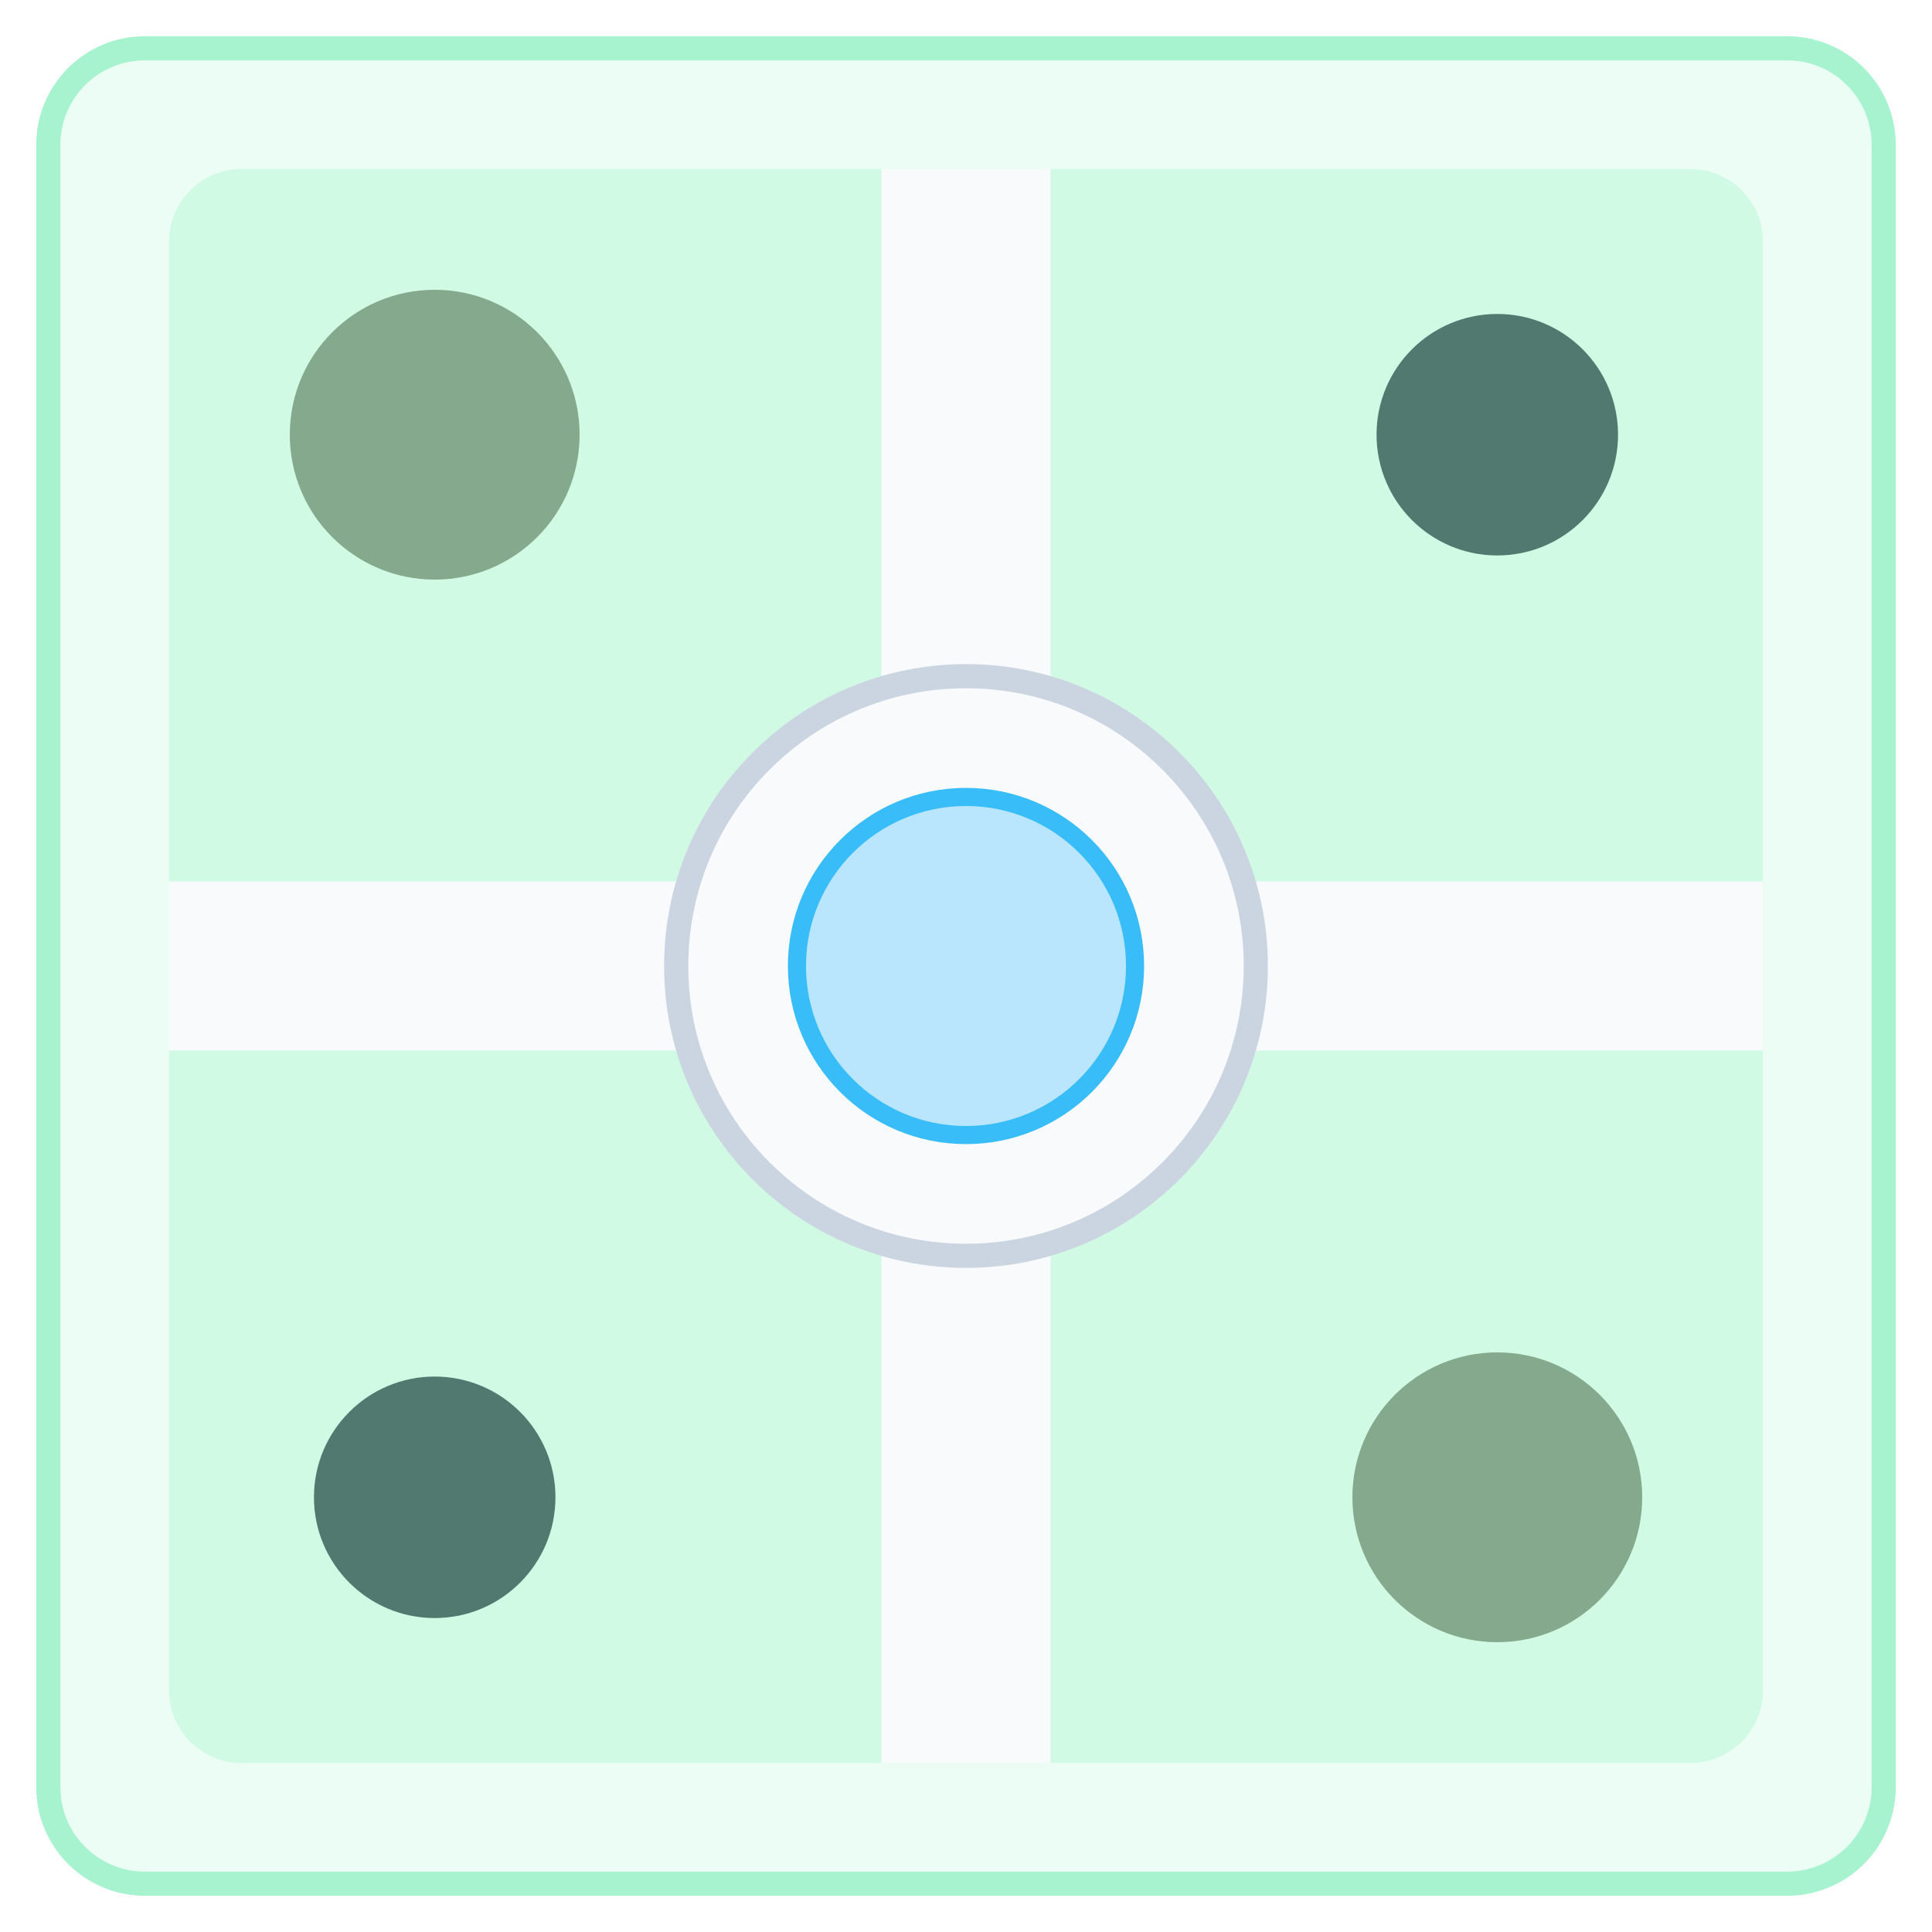
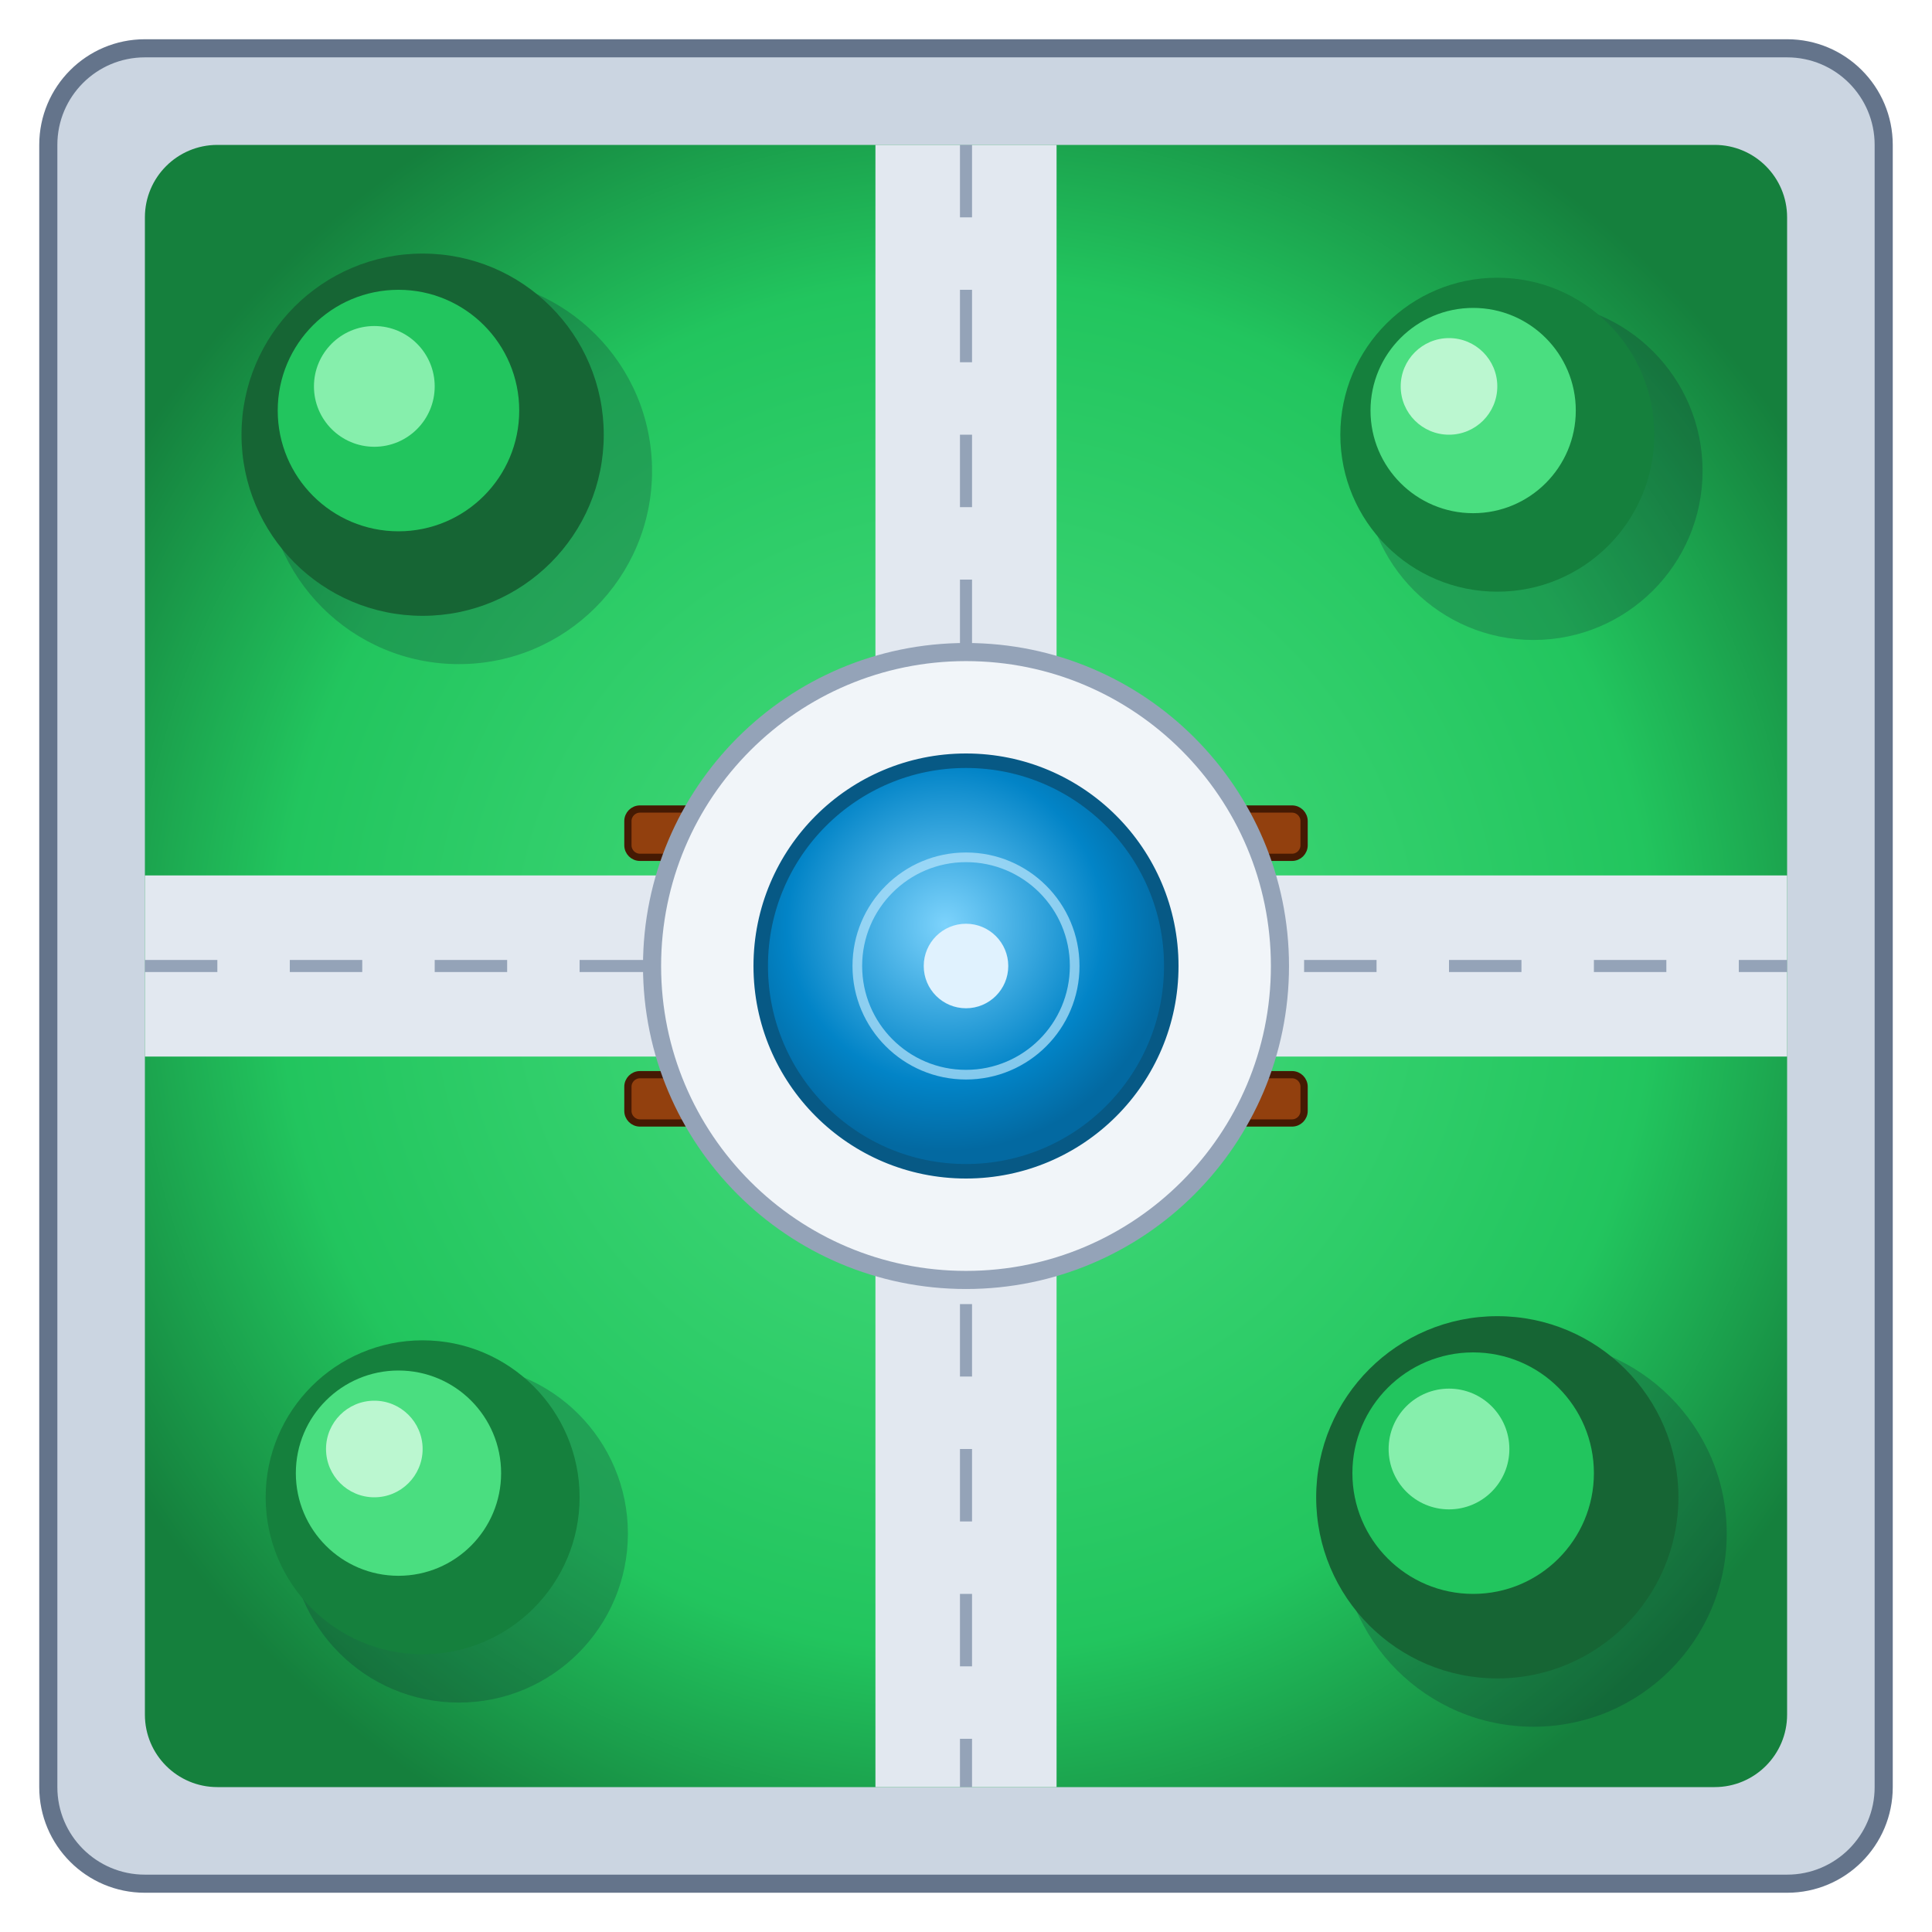
- <svg xmlns="http://www.w3.org/2000/svg" viewBox="0 0 160 160" width="160" height="160">
-   <rect x="4" y="4" width="152" height="152" rx="8" fill="#ECFDF5" stroke="#A7F3D0" stroke-width="2" />
-   <rect x="14" y="14" width="132" height="132" rx="6" fill="#D1FAE5" />
-   <path d="M14 80 H146 M80 14 V146" stroke="#F8FAFC" stroke-width="14" />
-   <circle cx="80" cy="80" r="24" fill="#F8FAFC" stroke="#CBD5E1" stroke-width="2" />
-   <circle cx="80" cy="80" r="14" fill="#BAE6FD" stroke="#38BDF8" stroke-width="1.5" />
-   <circle cx="36" cy="36" r="12" fill="#84A98C" />
-   <circle cx="124" cy="36" r="10" fill="#52796F" />
-   <circle cx="36" cy="124" r="10" fill="#52796F" />
-   <circle cx="124" cy="124" r="12" fill="#84A98C" />
+ <svg xmlns="http://www.w3.org/2000/svg" viewBox="0 0 160 160" width="160" height="160" fill="none">
+   <defs>
+     <radialGradient id="pp-grass" cx="50%" cy="50%" r="60%">
+       <stop offset="0%" stop-color="#4ADE80" />
+       <stop offset="70%" stop-color="#22C55E" />
+       <stop offset="100%" stop-color="#15803D" />
+     </radialGradient>
+     <radialGradient id="pp-water" cx="45%" cy="40%" r="55%">
+       <stop offset="0%" stop-color="#7DD3FC" />
+       <stop offset="70%" stop-color="#0284C7" />
+       <stop offset="100%" stop-color="#0369A1" />
+     </radialGradient>
+   </defs>
+   <rect x="4" y="4" width="152" height="152" rx="8" fill="#CBD5E1" stroke="#64748B" stroke-width="1.5" />
+   <rect x="12" y="12" width="136" height="136" rx="6" fill="url(#pp-grass)" />
+   <path d="M12 80 H148 M80 12 V148" stroke="#E2E8F0" stroke-width="15" />
+   <path d="M12 80 H148 M80 12 V148" stroke="#94A3B8" stroke-width="1" stroke-dasharray="6 6" />
+   <rect x="52" y="67" width="14" height="4" rx="1" fill="#92400E" stroke="#451A03" stroke-width="0.6" />
+   <rect x="94" y="67" width="14" height="4" rx="1" fill="#92400E" stroke="#451A03" stroke-width="0.6" />
+   <rect x="52" y="89" width="14" height="4" rx="1" fill="#92400E" stroke="#451A03" stroke-width="0.6" />
+   <rect x="94" y="89" width="14" height="4" rx="1" fill="#92400E" stroke="#451A03" stroke-width="0.6" />
+   <circle cx="80" cy="80" r="26" fill="#F1F5F9" stroke="#94A3B8" stroke-width="1.5" />
+   <circle cx="80" cy="80" r="17" fill="url(#pp-water)" stroke="#075985" stroke-width="1.2" />
+   <circle cx="80" cy="80" r="9" fill="none" stroke="#BAE6FD" stroke-width="0.8" stroke-opacity="0.7" />
+   <circle cx="80" cy="80" r="3.5" fill="#E0F2FE" />
+   <g>
+     <circle cx="38" cy="39" r="16" fill="#0F172A" fill-opacity="0.22" />
+     <circle cx="35" cy="36" r="15" fill="#166534" />
+     <circle cx="33" cy="34" r="10" fill="#22C55E" />
+     <circle cx="31" cy="32" r="5" fill="#86EFAC" />
+   </g>
+   <g>
+     <circle cx="127" cy="39" r="14" fill="#0F172A" fill-opacity="0.22" />
+     <circle cx="124" cy="36" r="13" fill="#15803D" />
+     <circle cx="122" cy="34" r="8.5" fill="#4ADE80" />
+     <circle cx="120" cy="32" r="4" fill="#BBF7D0" />
+   </g>
+   <g>
+     <circle cx="38" cy="127" r="14" fill="#0F172A" fill-opacity="0.22" />
+     <circle cx="35" cy="124" r="13" fill="#15803D" />
+     <circle cx="33" cy="122" r="8.5" fill="#4ADE80" />
+     <circle cx="31" cy="120" r="4" fill="#BBF7D0" />
+   </g>
+   <g>
+     <circle cx="127" cy="127" r="16" fill="#0F172A" fill-opacity="0.22" />
+     <circle cx="124" cy="124" r="15" fill="#166534" />
+     <circle cx="122" cy="122" r="10" fill="#22C55E" />
+     <circle cx="120" cy="120" r="5" fill="#86EFAC" />
+   </g>
</svg>
